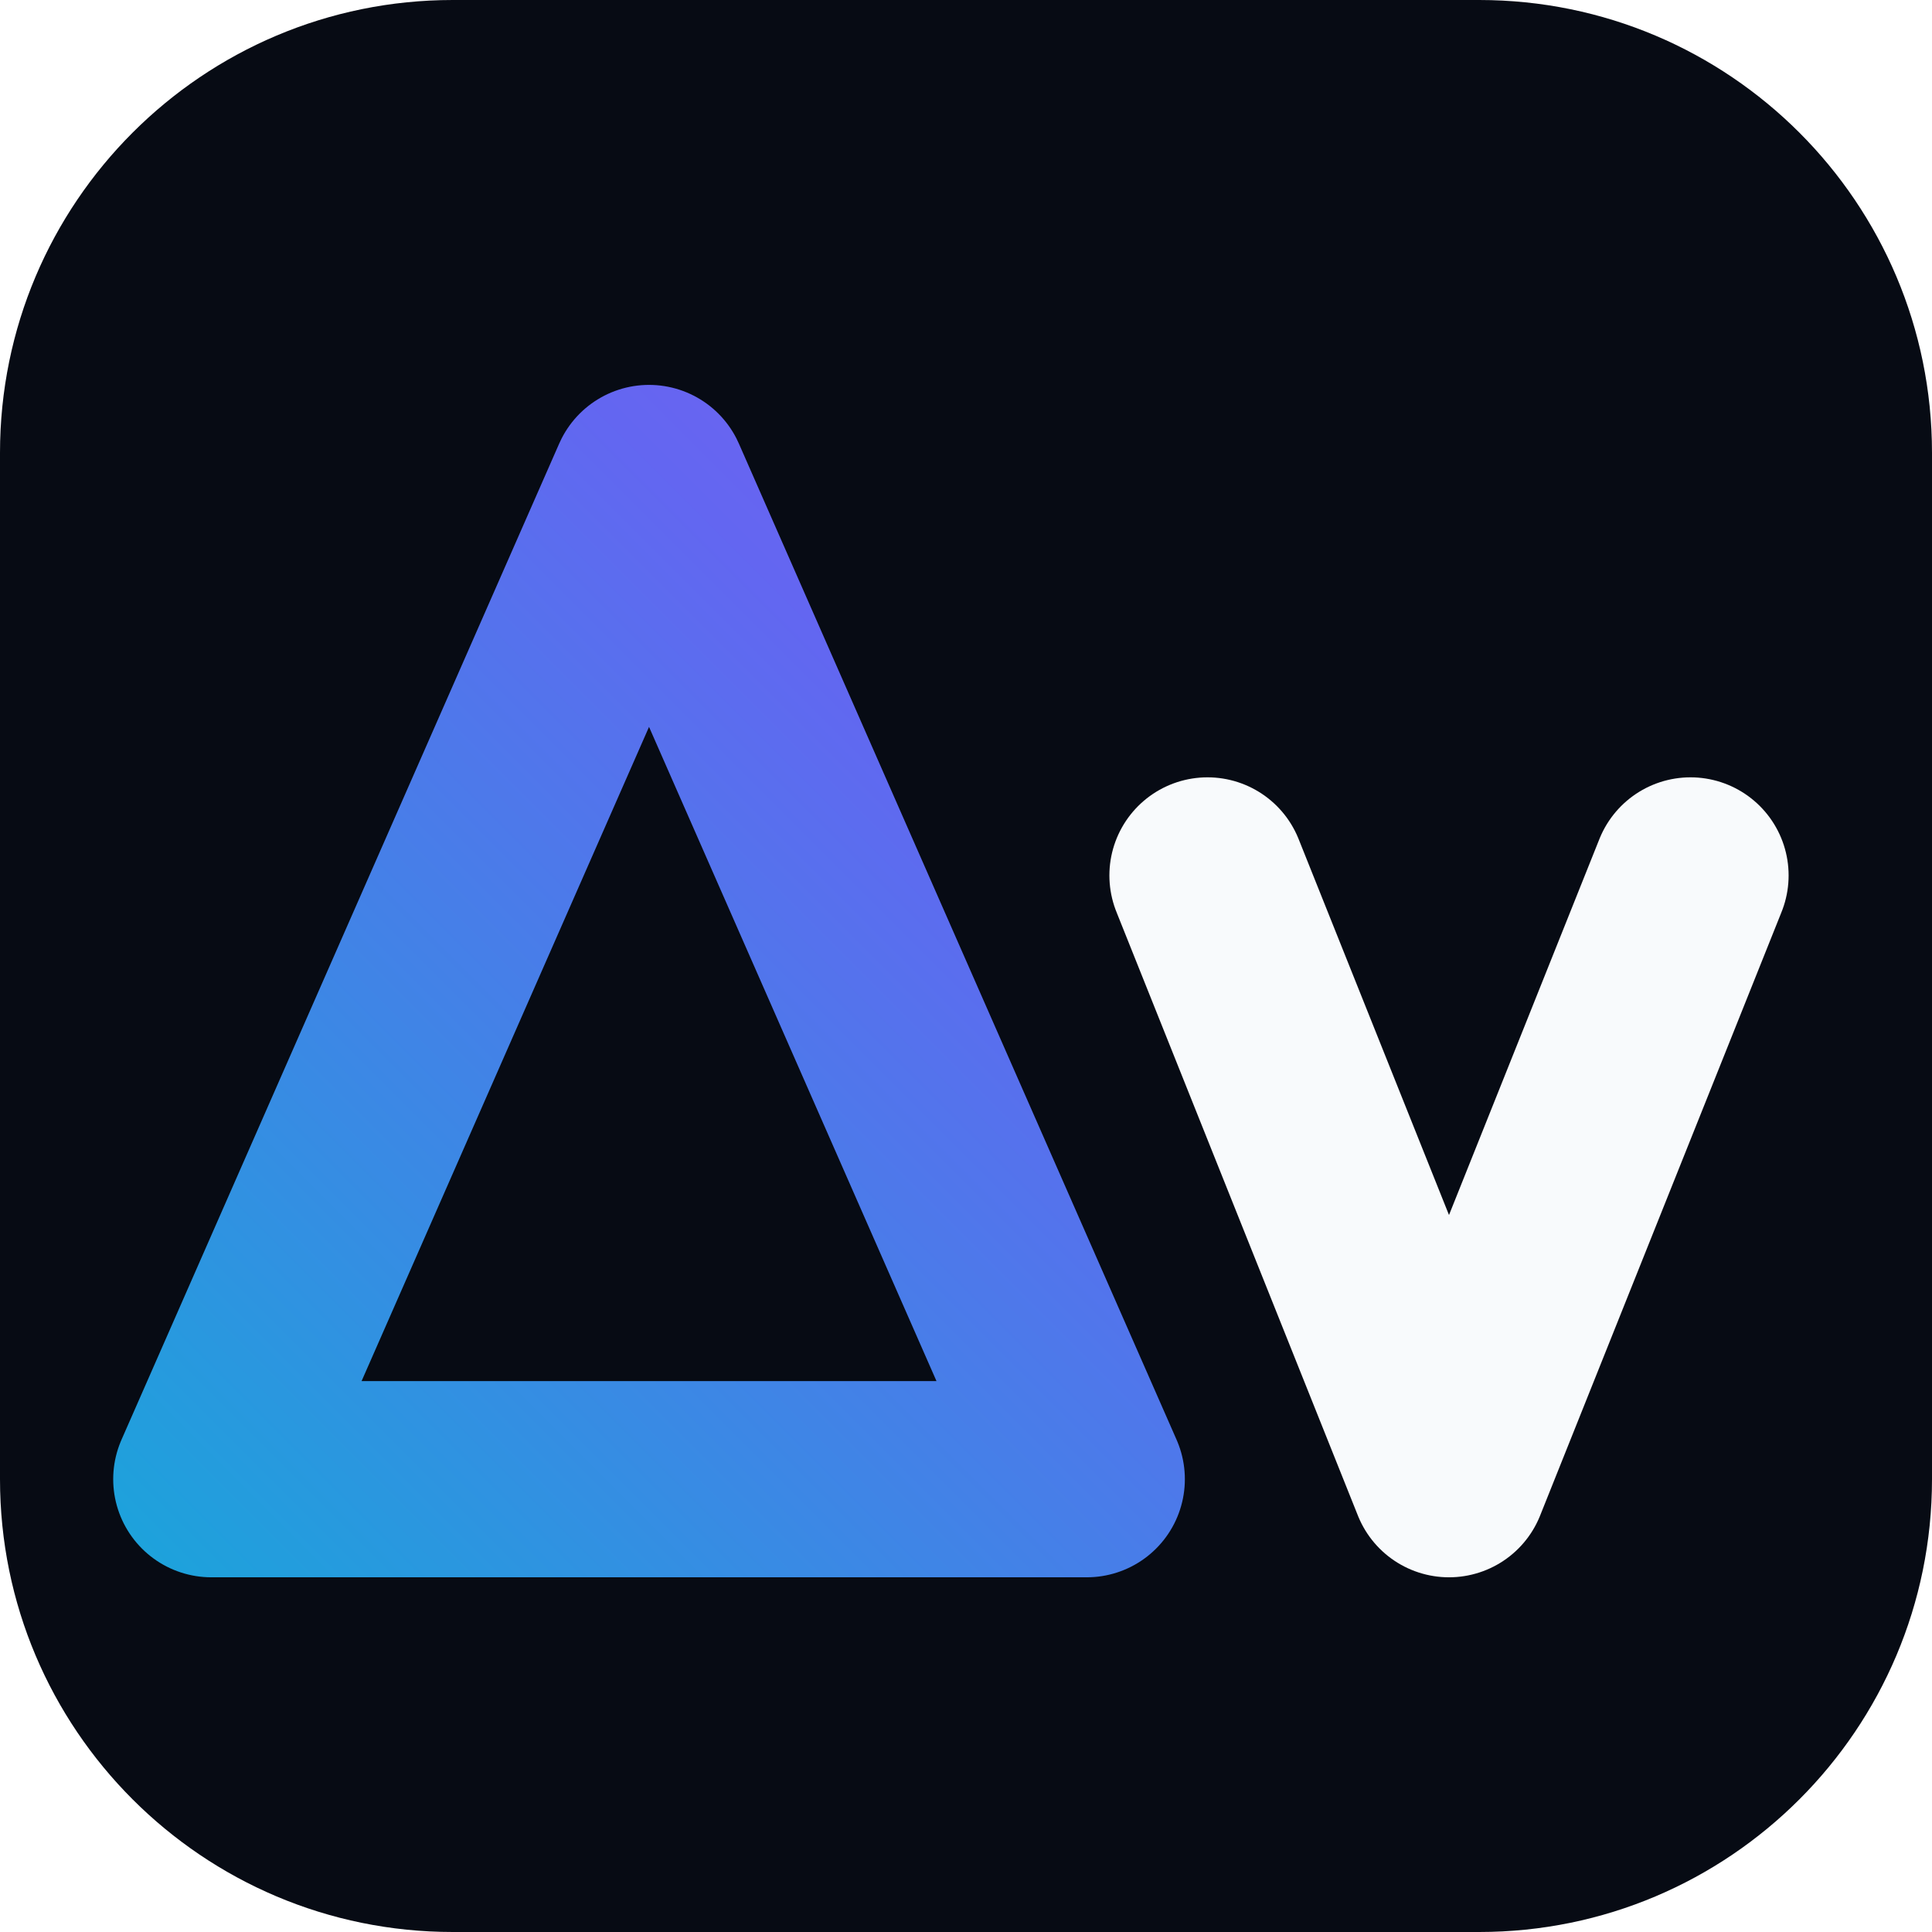
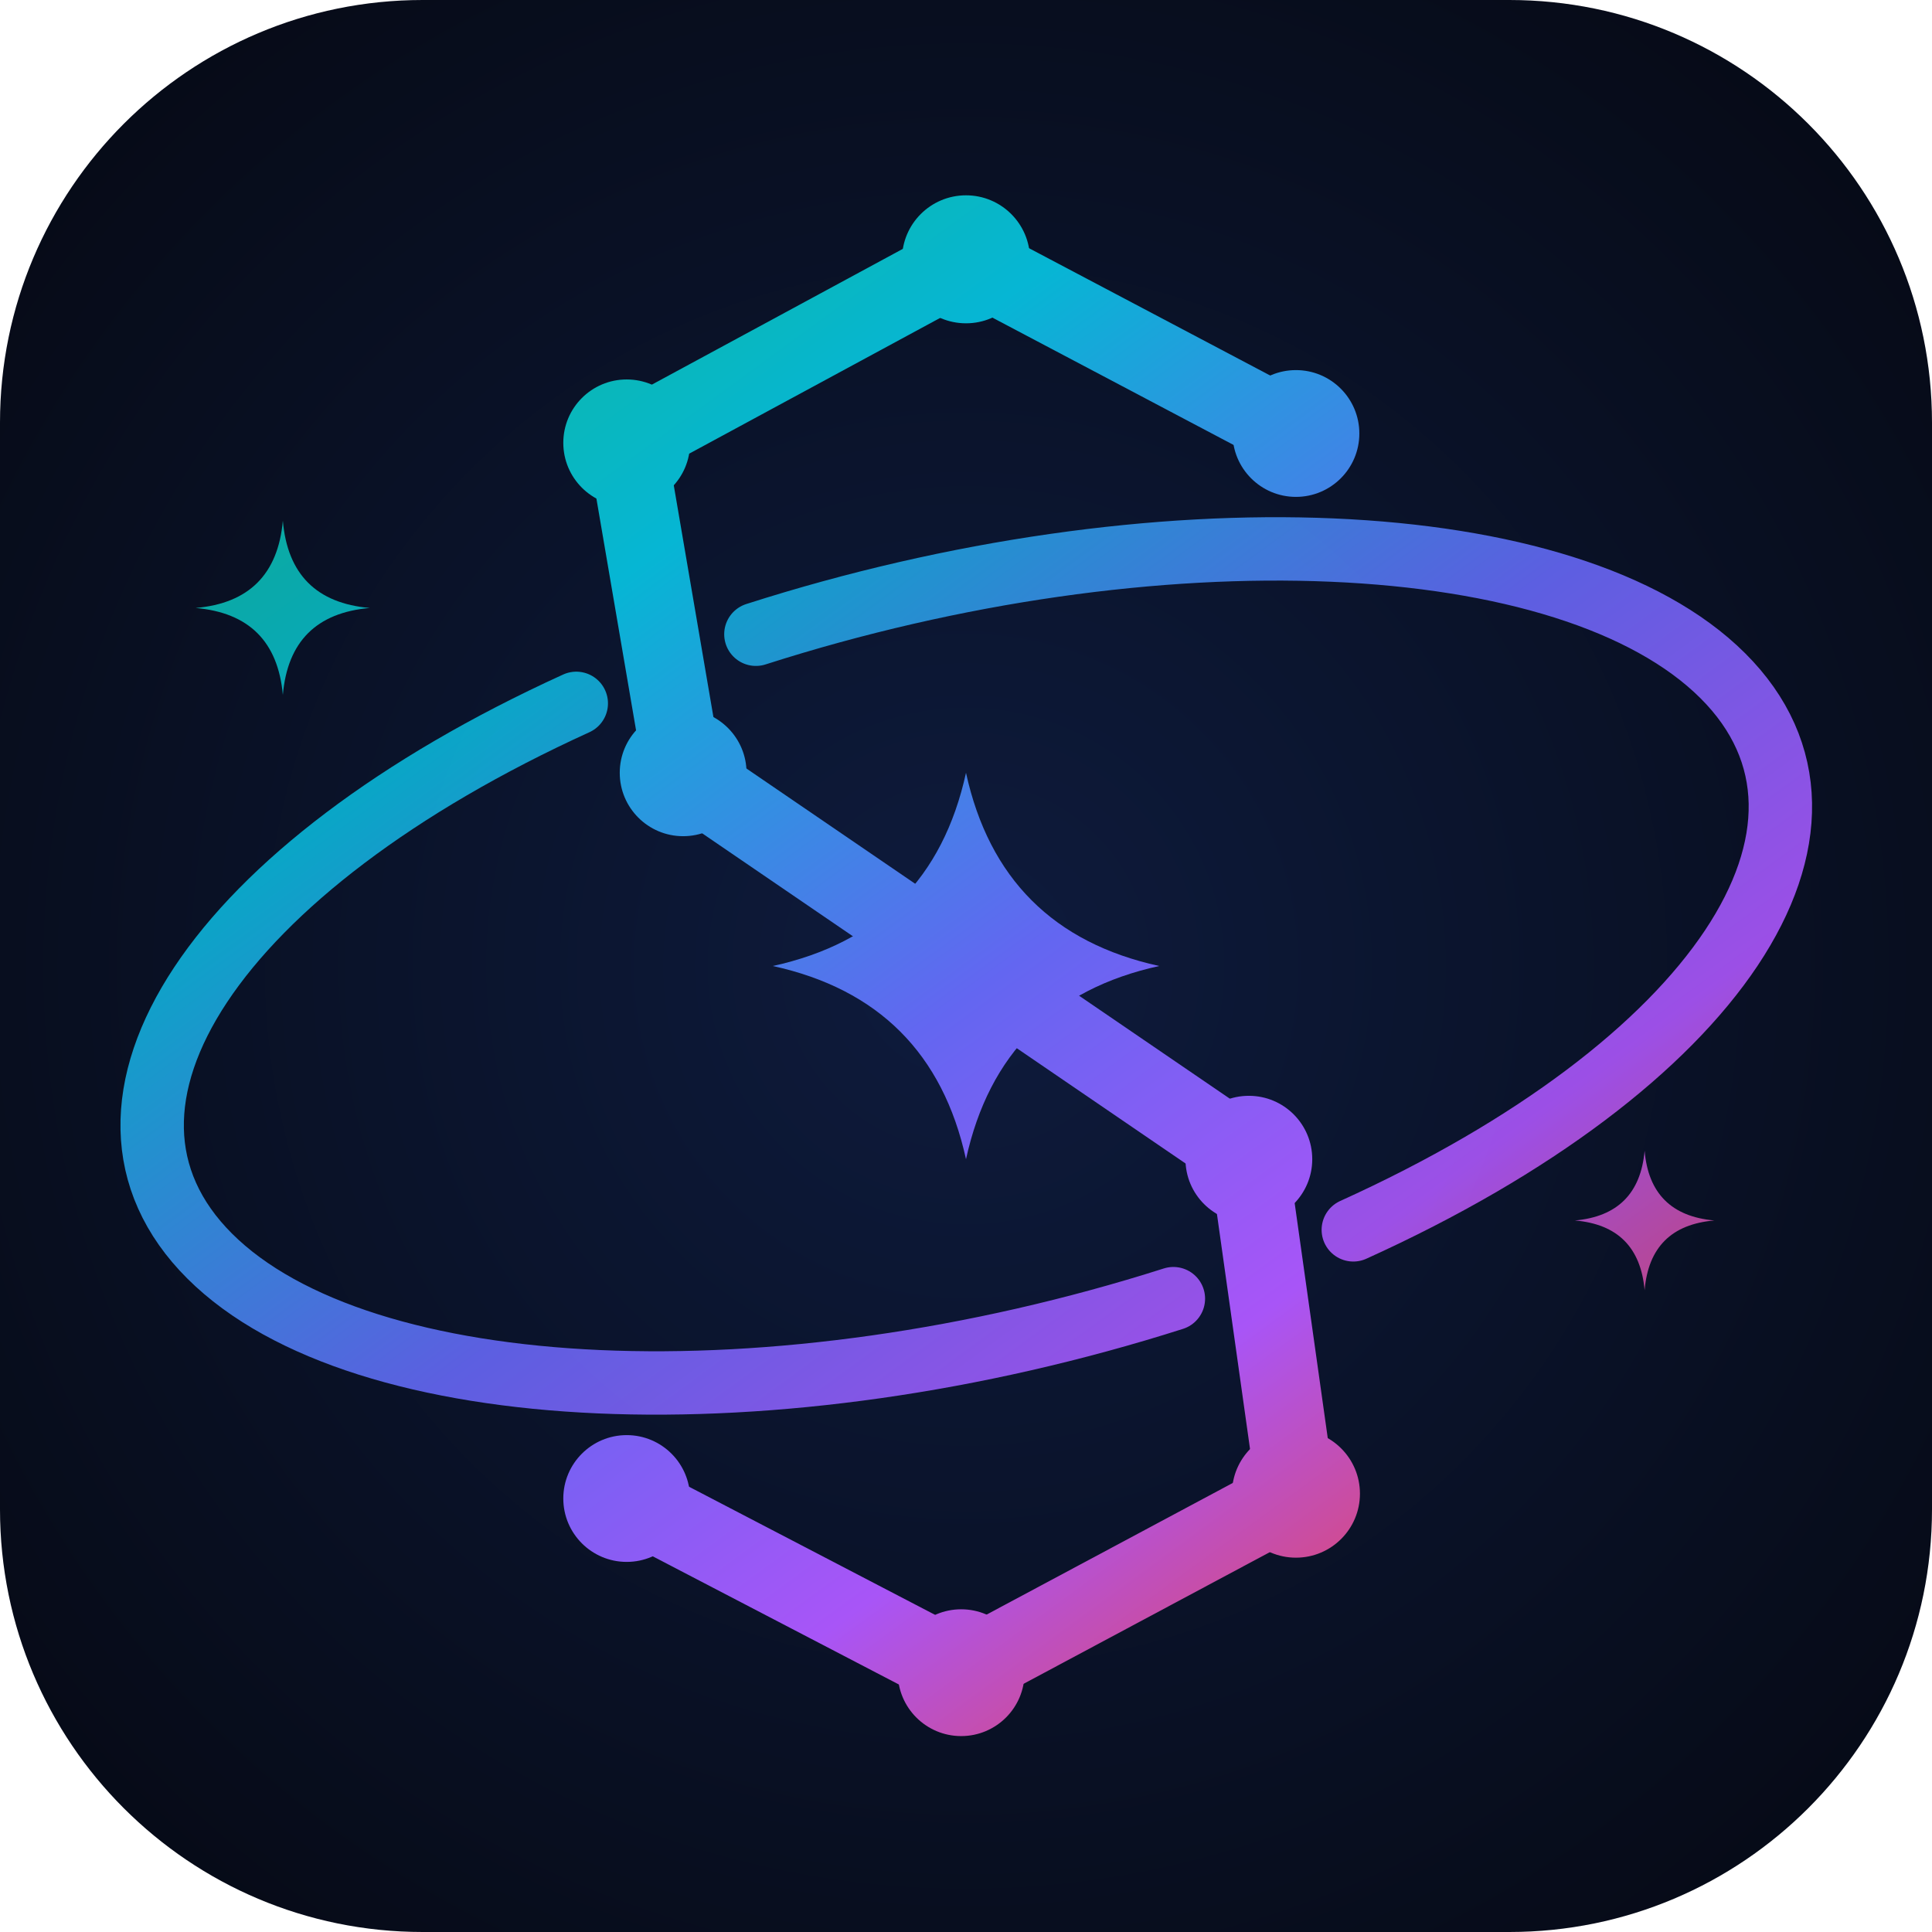
- <svg xmlns="http://www.w3.org/2000/svg" viewBox="0 0 64 64">
+ <svg xmlns="http://www.w3.org/2000/svg" viewBox="0 0 64 64" width="64" height="64">
  <defs>
-     <linearGradient id="g" x1="0" y1="1" x2="1" y2="0" gradientUnits="userSpaceOnUse" gradientTransform="scale(64)">
-       <stop offset="0" stop-color="#06b6d4" />
-       <stop offset="0.55" stop-color="#6366f1" />
-       <stop offset="1" stop-color="#a855f7" />
+     <radialGradient id="sky" cx="50%" cy="50%" r="72%">
+       <stop offset="0%" stop-color="#0e1b3d" />
+       <stop offset="100%" stop-color="#050811" />
+     </radialGradient>
+     <linearGradient id="g" x1="8" y1="6" x2="46" y2="58" gradientUnits="userSpaceOnUse">
+       <stop offset="0%" stop-color="#10b981" />
+       <stop offset="28%" stop-color="#06b6d4" />
+       <stop offset="56%" stop-color="#6366f1" />
+       <stop offset="78%" stop-color="#a855f7" />
+       <stop offset="100%" stop-color="#ef4444" />
    </linearGradient>
  </defs>
-   <rect width="64" height="64" rx="15" fill="#070b14" />
-   <path d="M7 49L21.5 16 36 49z" fill="none" stroke="url(#g)" stroke-width="6.5" stroke-linejoin="round" />
-   <path d="M40 29l8 20 8-20" fill="none" stroke="#f8fafc" stroke-width="6.5" stroke-linecap="round" stroke-linejoin="round" />
+   <rect width="64" height="64" rx="14" fill="url(#sky)" />
+   <path d="M 25.04,21.01 A 27.71,12.49 -14.0 0 1 44.83,40.74" fill="none" stroke="url(#g)" stroke-opacity="0.92" stroke-width="2.1" stroke-linecap="round" />
+   <path d="M 38.87,43.02 A 27.71,12.49 -14.0 0 1 19.09,23.30" fill="none" stroke="url(#g)" stroke-opacity="0.92" stroke-width="2.1" stroke-linecap="round" />
+   <polyline fill="none" stroke="url(#g)" stroke-width="2.6" stroke-linecap="round" stroke-linejoin="round" points="42.93,14.36 32.00,8.59 20.76,14.67 22.63,25.60 32.00,32.00 41.37,38.40 42.93,49.48 31.84,55.41 20.76,49.64" />
+   <circle cx="42.93" cy="14.36" r="2.10" fill="url(#g)" />
+   <circle cx="32.00" cy="8.59" r="2.12" fill="url(#g)" />
+   <circle cx="20.76" cy="14.67" r="2.10" fill="url(#g)" />
+   <circle cx="22.63" cy="25.60" r="2.10" fill="url(#g)" />
+   <path d="M 32.00,25.60 Q 33.15,30.85 38.40,32.00 Q 33.15,33.15 32.00,38.40 Q 30.85,33.15 25.60,32.00 Q 30.85,30.85 32.00,25.60 Z" fill="url(#g)" />
+   <circle cx="41.37" cy="38.40" r="2.10" fill="url(#g)" />
+   <circle cx="42.93" cy="49.48" r="2.12" fill="url(#g)" />
+   <circle cx="31.84" cy="55.41" r="2.10" fill="url(#g)" />
+   <circle cx="20.76" cy="49.64" r="2.10" fill="url(#g)" />
+   <path d="M 9.37,17.25 Q 9.60,19.91 12.25,20.14 Q 9.60,20.37 9.37,23.02 Q 9.13,20.37 6.48,20.14 Q 9.13,19.91 9.37,17.25 Z" fill="url(#g)" fill-opacity="0.92" />
+   <path d="M 54.48,38.12 Q 54.66,40.24 56.79,40.43 Q 54.66,40.61 54.48,42.74 Q 54.29,40.61 52.17,40.43 Q 54.29,40.24 54.48,38.12 Z" fill="url(#g)" fill-opacity="0.9" />
</svg>
